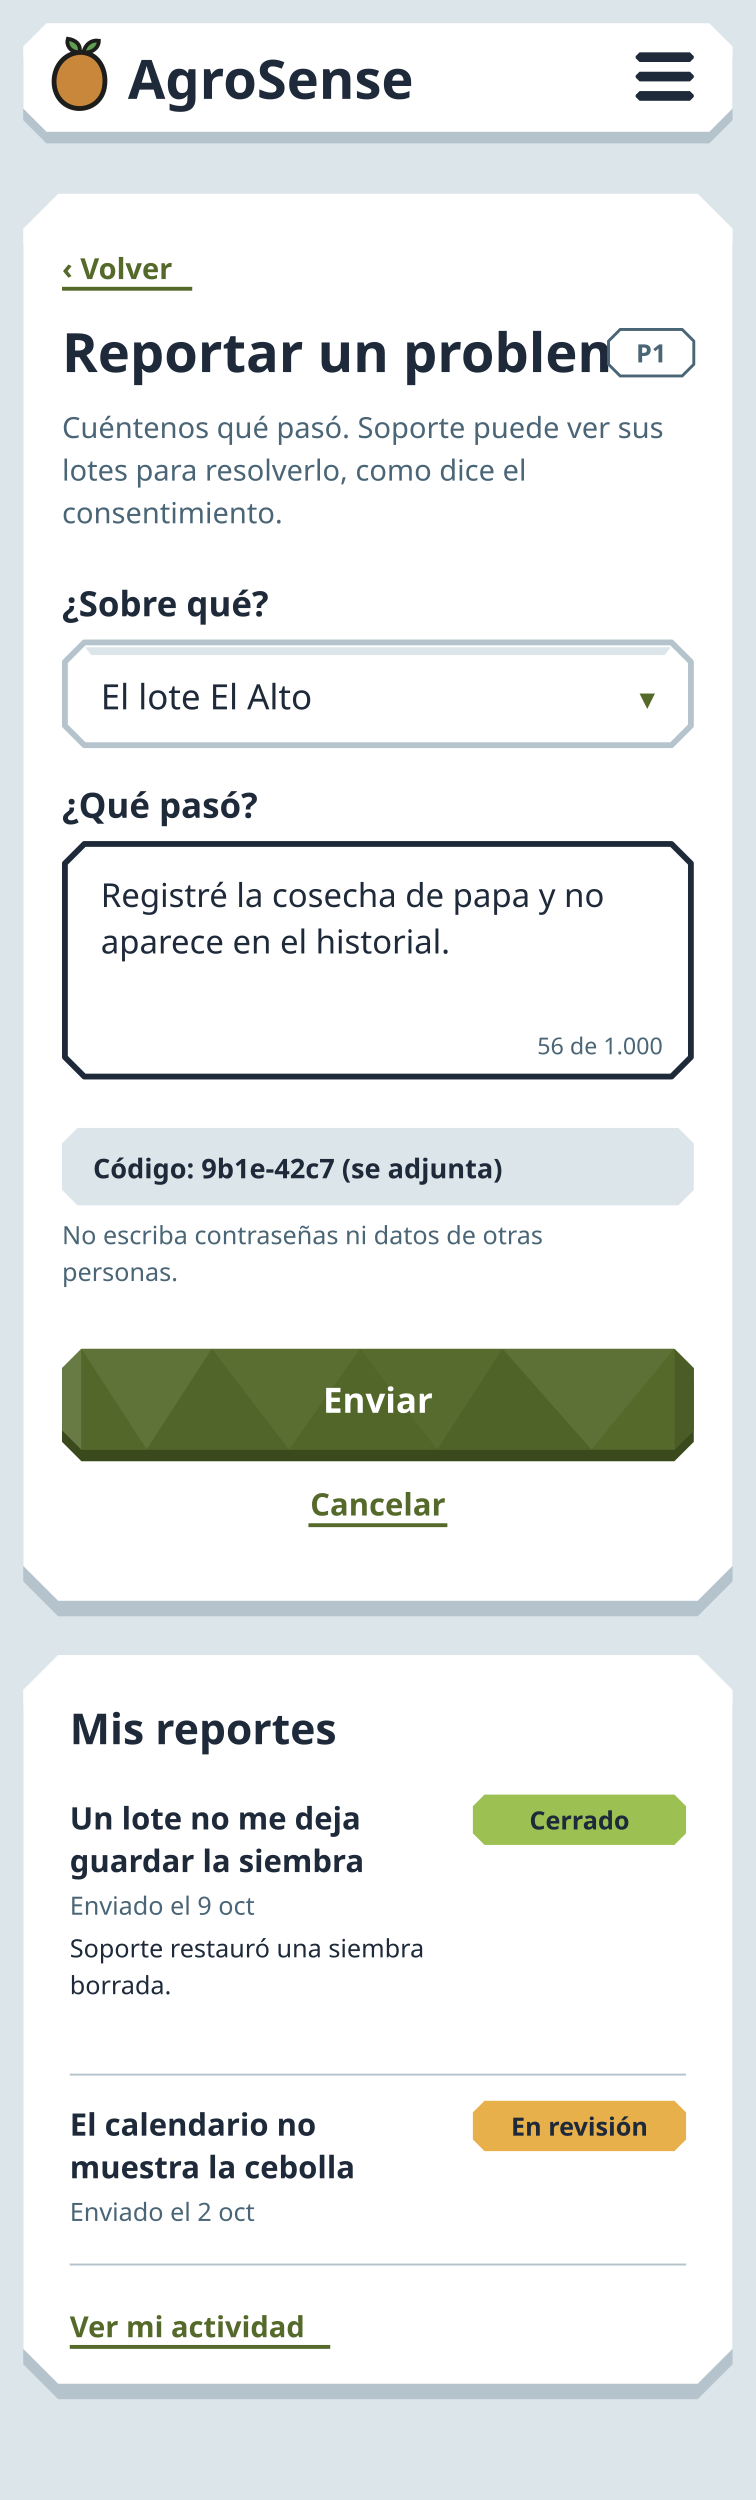
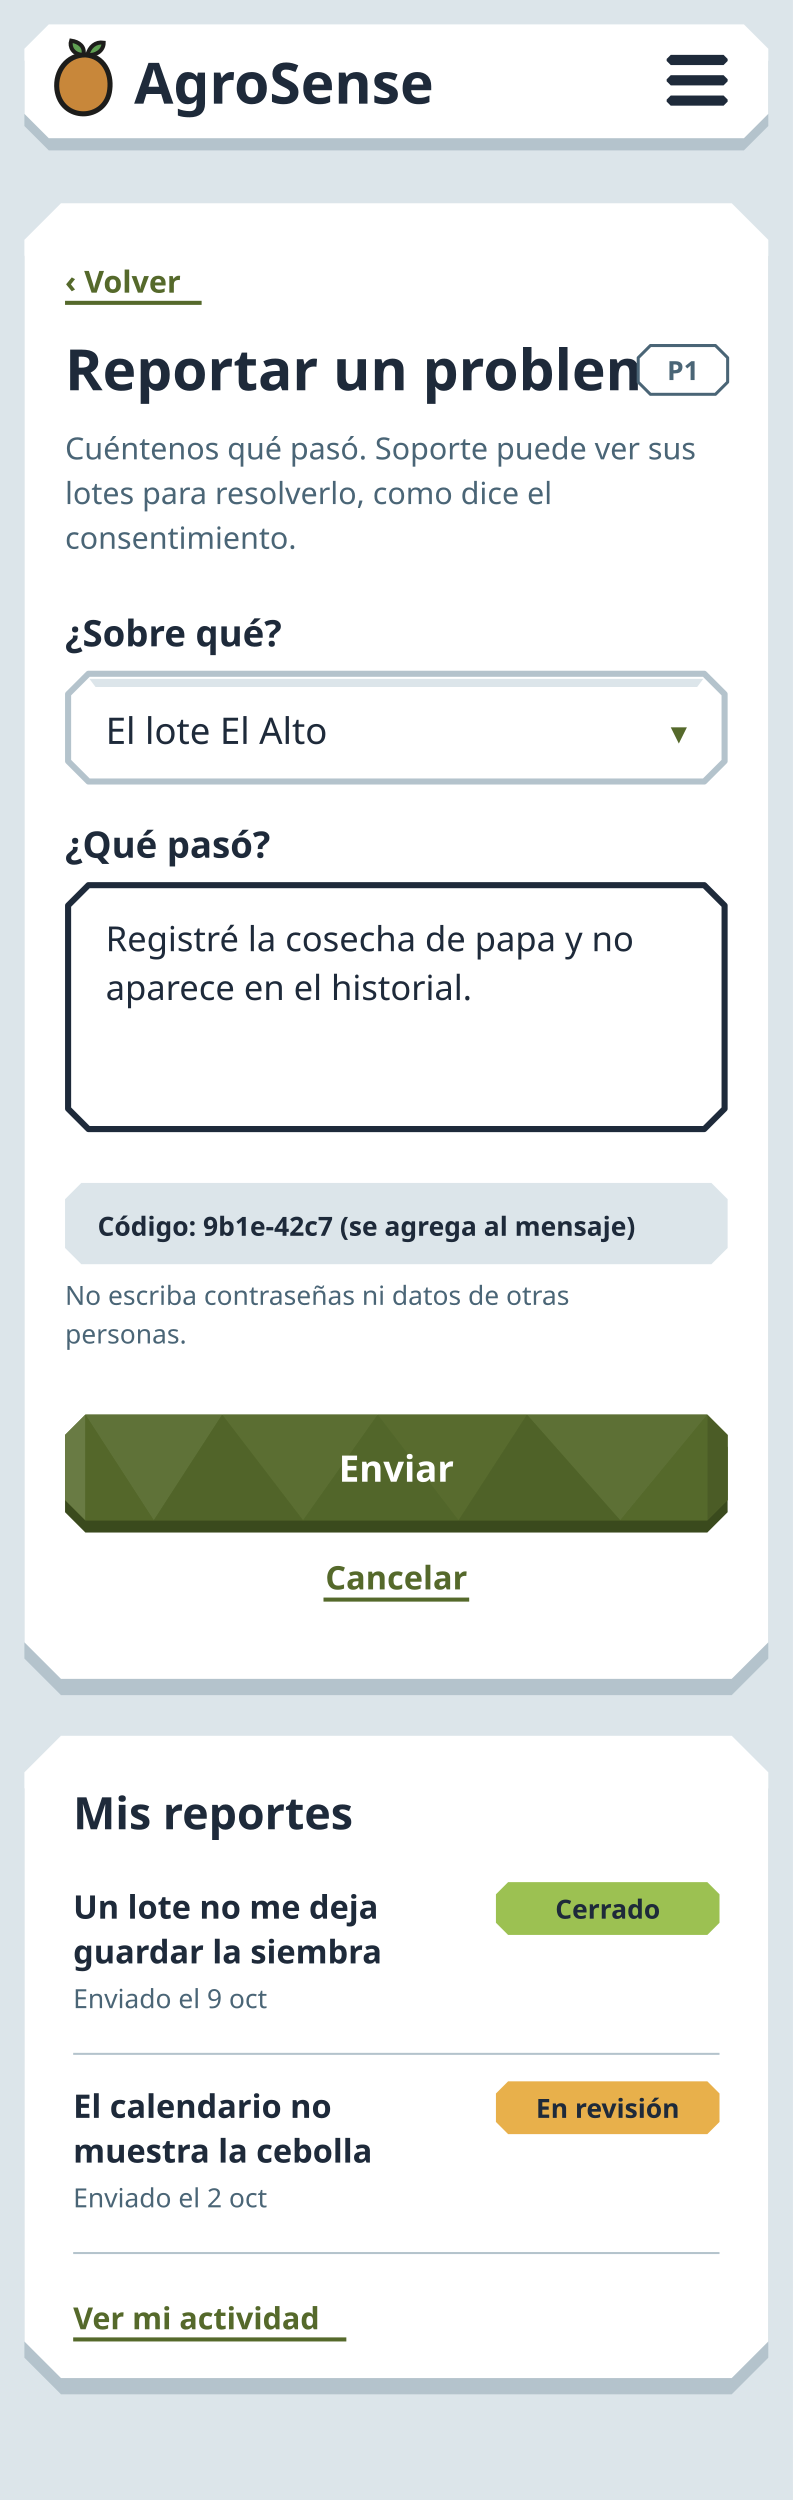
- <svg xmlns="http://www.w3.org/2000/svg" width="390" height="1290" viewBox="0 0 390 1290">
-   <rect width="390" height="1290" fill="#DCE5EA" />
+ <svg xmlns="http://www.w3.org/2000/svg" width="390" height="1230" viewBox="0 0 390 1230">
+   <rect width="390" height="1230" fill="#DCE5EA" />
  <rect width="390" height="3000" fill="#DCE5EA" />
  <g id="barra" transform="translate(0 0)">
    <polygon points="24,18 366,18 378,30 378,62 366,74 24,74 12,62 12,30" fill="#B4C3CC" />
    <polygon points="24,12 366,12 378,24 378,56 366,68 24,68 12,56 12,24" fill="#FFFFFF" />
    <g id="marca" transform="translate(26 18)">
      <path d="M16 9c9 .6 13 9 12 17-.8 8-7 12-13 12S3 34 2 26C1 17 7 9 16 9z" fill="#C8873A" stroke="#1D1D1B" stroke-width="2.5" />
      <path d="M15 9c-5 0-7-4-6-7 4 .6 7 3 6 7zm2 0c4 .6 8-2 8-6-4-.6-7 2-8 6z" fill="#5FA052" stroke="#1D1D1B" stroke-width="2" />
      <text x="40" y="33" font-family="Fredoka" font-weight="600" font-size="28" fill="#1E2A3A" text-anchor="start">AgroSense</text>
    </g>
    <polygon points="330,27 356,27 358,29 358,30 356,32 330,32 328,30 328,29" fill="#1E2A3A" />
    <polygon points="330,37 356,37 358,39 358,40 356,42 330,42 328,40 328,39" fill="#1E2A3A" />
    <polygon points="330,47 356,47 358,49 358,50 356,52 330,52 328,50 328,49" fill="#1E2A3A" />
  </g>
  <g id="tarjeta" transform="translate(12 100)">
    <polygon points="18,8 348,8 366,26 366,716 348,734 18,734 0,716 0,26" fill="#B4C3CC" />
    <polygon points="18,0 348,0 366,18 366,708 348,726 18,726 0,708 0,18" fill="#FFFFFF" />
  </g>
  <g id="reportar" transform="translate(12 100)">
    <text x="20" y="44" font-family="Atkinson Hyperlegible" font-weight="700" font-size="15" fill="#55692B" text-anchor="start">‹ Volver</text>
    <rect x="20" y="48" width="67.2" height="2" fill="#55692B" />
    <text x="20" y="92" font-family="Fredoka" font-weight="600" font-size="28" fill="#1E2A3A" text-anchor="start">Reportar un problema</text>
    <polygon points="308,70 340,70 346,76 346,88 340,94 308,94 302,88 302,76" fill="#FFFFFF" stroke="#4A6576" stroke-width="1.5" stroke-linejoin="round" />
    <text x="324" y="87" font-family="Atkinson Hyperlegible" font-weight="700" font-size="13" fill="#4A6576" text-anchor="middle">P1</text>
    <text x="20" y="126" font-family="Atkinson Hyperlegible" font-weight="400" font-size="15" fill="#4A6576" text-anchor="start">Cuéntenos qué pasó. Soporte puede ver sus</text>
    <text x="20" y="148" font-family="Atkinson Hyperlegible" font-weight="400" font-size="15" fill="#4A6576" text-anchor="start">lotes para resolverlo, como dice el</text>
    <text x="20" y="170" font-family="Atkinson Hyperlegible" font-weight="400" font-size="15" fill="#4A6576" text-anchor="start">consentimiento.</text>
    <g id="campo-sobre" transform="translate(20 218)">
      <text x="0" y="0" font-family="Atkinson Hyperlegible" font-weight="700" font-size="18" fill="#1E2A3A" text-anchor="start">¿Sobre qué?</text>
      <polygon points="11.5,13.5 314.5,13.5 324.5,23.5 324.5,56.5 314.5,66.5 11.5,66.5 1.5,56.5 1.5,23.5" fill="#FFFFFF" stroke="#B4C3CC" stroke-width="3" stroke-linejoin="round" />
      <polygon points="12,16 314,16 311,20 15,20" fill="#DCE5EA" />
      <text x="20" y="48" font-family="Atkinson Hyperlegible" font-weight="400" font-size="18" fill="#1E2A3A" text-anchor="start">El lote El Alto</text>
      <text x="306" y="48" font-family="Atkinson Hyperlegible" font-weight="700" font-size="16" fill="#55692B" text-anchor="end">▾</text>
    </g>
    <g id="campo-mensaje" transform="translate(20 322)">
      <text x="0" y="0" font-family="Atkinson Hyperlegible" font-weight="700" font-size="18" fill="#1E2A3A" text-anchor="start">¿Qué pasó?</text>
      <polygon points="11.5,13.5 314.5,13.5 324.5,23.5 324.5,123.5 314.5,133.5 11.5,133.5 1.5,123.5 1.5,23.5" fill="#FFFFFF" stroke="#1E2A3A" stroke-width="3" stroke-linejoin="round" />
      <text x="20" y="46" font-family="Atkinson Hyperlegible" font-weight="400" font-size="17" fill="#1E2A3A" text-anchor="start">Registré la cosecha de papa y no</text>
      <text x="20" y="70" font-family="Atkinson Hyperlegible" font-weight="400" font-size="17" fill="#1E2A3A" text-anchor="start">aparece en el historial.</text>
-       <text x="310" y="122" font-family="Atkinson Hyperlegible" font-weight="400" font-size="12" fill="#4A6576" text-anchor="end">56 de 1.000</text>
    </g>
    <polygon points="28,482 338,482 346,490 346,514 338,522 28,522 20,514 20,490" fill="#DCE5EA" />
-     <text x="36" y="508" font-family="Atkinson Hyperlegible" font-weight="700" font-size="14" fill="#1E2A3A" text-anchor="start">Código: 9b1e-42c7 (se adjunta)</text>
+     <text x="36" y="508" font-family="Atkinson Hyperlegible" font-weight="700" font-size="13" fill="#1E2A3A" text-anchor="start">Código: 9b1e-42c7 (se agrega al mensaje)</text>
    <text x="20" y="542" font-family="Atkinson Hyperlegible" font-weight="400" font-size="13" fill="#4A6576" text-anchor="start">No escriba contraseñas ni datos de otras</text>
    <text x="20" y="561" font-family="Atkinson Hyperlegible" font-weight="400" font-size="13" fill="#4A6576" text-anchor="start">personas.</text>
    <g id="boton-primary" transform="translate(20 596)">
      <polygon points="10,6 316,6 326,16 326,48 316,58 10,58 0,48 0,16" fill="#3A4A1D" />
      <polygon points="10,0 316,0 326,10 326,42 316,52 10,52 0,42 0,10" fill="#55692B" />
      <polygon points="10,0 10,52 0,42 0,10" fill="#697B44" />
      <polygon points="316,0 326,10 326,42 316,52" fill="#4B5C26" />
      <polygon points="10,0 77.32,0 43.66,52" fill="#5F7238" />
      <polygon points="10,0 43.66,52 10,52" fill="#54672A" />
      <polygon points="77.32,0 153.82,0 117.1,52" fill="#5B6E32" />
      <polygon points="77.32,0 117.1,52 43.66,52" fill="#516429" />
      <polygon points="153.82,0 227.26,0 193.6,52" fill="#586B2E" />
      <polygon points="153.82,0 193.6,52 117.1,52" fill="#52662A" />
      <polygon points="227.26,0 316,0 273.16,52" fill="#5D7035" />
      <polygon points="227.26,0 273.16,52 193.6,52" fill="#4F6228" />
      <polygon points="316,0 316,52 273.16,52" fill="#55692B" />
      <text x="163" y="33" font-family="Atkinson Hyperlegible" font-weight="700" font-size="18" fill="#FFFFFF" text-anchor="middle">Enviar</text>
    </g>
    <text x="183" y="682" font-family="Atkinson Hyperlegible" font-weight="700" font-size="16" fill="#55692B" text-anchor="middle">Cancelar</text>
    <rect x="147.16" y="686" width="71.68" height="2" fill="#55692B" />
  </g>
  <g id="mis-reportes" transform="translate(12 854)">
-     <polygon points="18,8 348,8 366,26 366,366 348,384 18,384 0,366 0,26" fill="#B4C3CC" />
-     <polygon points="18,0 348,0 366,18 366,358 348,376 18,376 0,358 0,18" fill="#FFFFFF" />
+     <polygon points="18,8 348,8 366,26 366,306 348,324 18,324 0,306 0,26" fill="#B4C3CC" />
+     <polygon points="18,0 348,0 366,18 366,298 348,316 18,316 0,298 0,18" fill="#FFFFFF" />
  </g>
  <g id="mis-reportes-texto" transform="translate(12 854)">
    <text x="24" y="46" font-family="Fredoka" font-weight="600" font-size="22" fill="#1E2A3A" text-anchor="start">Mis reportes</text>
    <text x="24" y="90" font-family="Atkinson Hyperlegible" font-weight="700" font-size="16" fill="#1E2A3A" text-anchor="start">Un lote no me deja</text>
    <text x="24" y="112" font-family="Atkinson Hyperlegible" font-weight="700" font-size="16" fill="#1E2A3A" text-anchor="start">guardar la siembra</text>
    <polygon points="238,72 336,72 342,78 342,92 336,98 238,98 232,92 232,78" fill="#9CC152" />
    <text x="287" y="90" font-family="Atkinson Hyperlegible" font-weight="700" font-size="13" fill="#1E2A3A" text-anchor="middle">Cerrado</text>
    <text x="24" y="134" font-family="Atkinson Hyperlegible" font-weight="400" font-size="13" fill="#4A6576" text-anchor="start">Enviado el 9 oct</text>
-     <text x="24" y="156" font-family="Atkinson Hyperlegible" font-weight="400" font-size="13" fill="#1E2A3A" text-anchor="start">Soporte restauró una siembra</text>
-     <text x="24" y="175" font-family="Atkinson Hyperlegible" font-weight="400" font-size="13" fill="#1E2A3A" text-anchor="start">borrada.</text>
-     <rect x="24" y="216" width="318" height="1" fill="#B4C3CC" />
-     <text x="24" y="248" font-family="Atkinson Hyperlegible" font-weight="700" font-size="16" fill="#1E2A3A" text-anchor="start">El calendario no</text>
-     <text x="24" y="270" font-family="Atkinson Hyperlegible" font-weight="700" font-size="16" fill="#1E2A3A" text-anchor="start">muestra la cebolla</text>
-     <polygon points="238,230 336,230 342,236 342,250 336,256 238,256 232,250 232,236" fill="#E8B04B" />
-     <text x="287" y="248" font-family="Atkinson Hyperlegible" font-weight="700" font-size="13" fill="#1E2A3A" text-anchor="middle">En revisión</text>
-     <text x="24" y="292" font-family="Atkinson Hyperlegible" font-weight="400" font-size="13" fill="#4A6576" text-anchor="start">Enviado el 2 oct</text>
-     <rect x="24" y="314" width="318" height="1" fill="#B4C3CC" />
-     <text x="24" y="352" font-family="Atkinson Hyperlegible" font-weight="700" font-size="15" fill="#55692B" text-anchor="start">Ver mi actividad</text>
-     <rect x="24" y="356" width="134.4" height="2" fill="#55692B" />
+     <rect x="24" y="156" width="318" height="1" fill="#B4C3CC" />
+     <text x="24" y="188" font-family="Atkinson Hyperlegible" font-weight="700" font-size="16" fill="#1E2A3A" text-anchor="start">El calendario no</text>
+     <text x="24" y="210" font-family="Atkinson Hyperlegible" font-weight="700" font-size="16" fill="#1E2A3A" text-anchor="start">muestra la cebolla</text>
+     <polygon points="238,170 336,170 342,176 342,190 336,196 238,196 232,190 232,176" fill="#E8B04B" />
+     <text x="287" y="188" font-family="Atkinson Hyperlegible" font-weight="700" font-size="13" fill="#1E2A3A" text-anchor="middle">En revisión</text>
+     <text x="24" y="232" font-family="Atkinson Hyperlegible" font-weight="400" font-size="13" fill="#4A6576" text-anchor="start">Enviado el 2 oct</text>
+     <rect x="24" y="254" width="318" height="1" fill="#B4C3CC" />
+     <text x="24" y="292" font-family="Atkinson Hyperlegible" font-weight="700" font-size="15" fill="#55692B" text-anchor="start">Ver mi actividad</text>
+     <rect x="24" y="296" width="134.4" height="2" fill="#55692B" />
  </g>
</svg>
